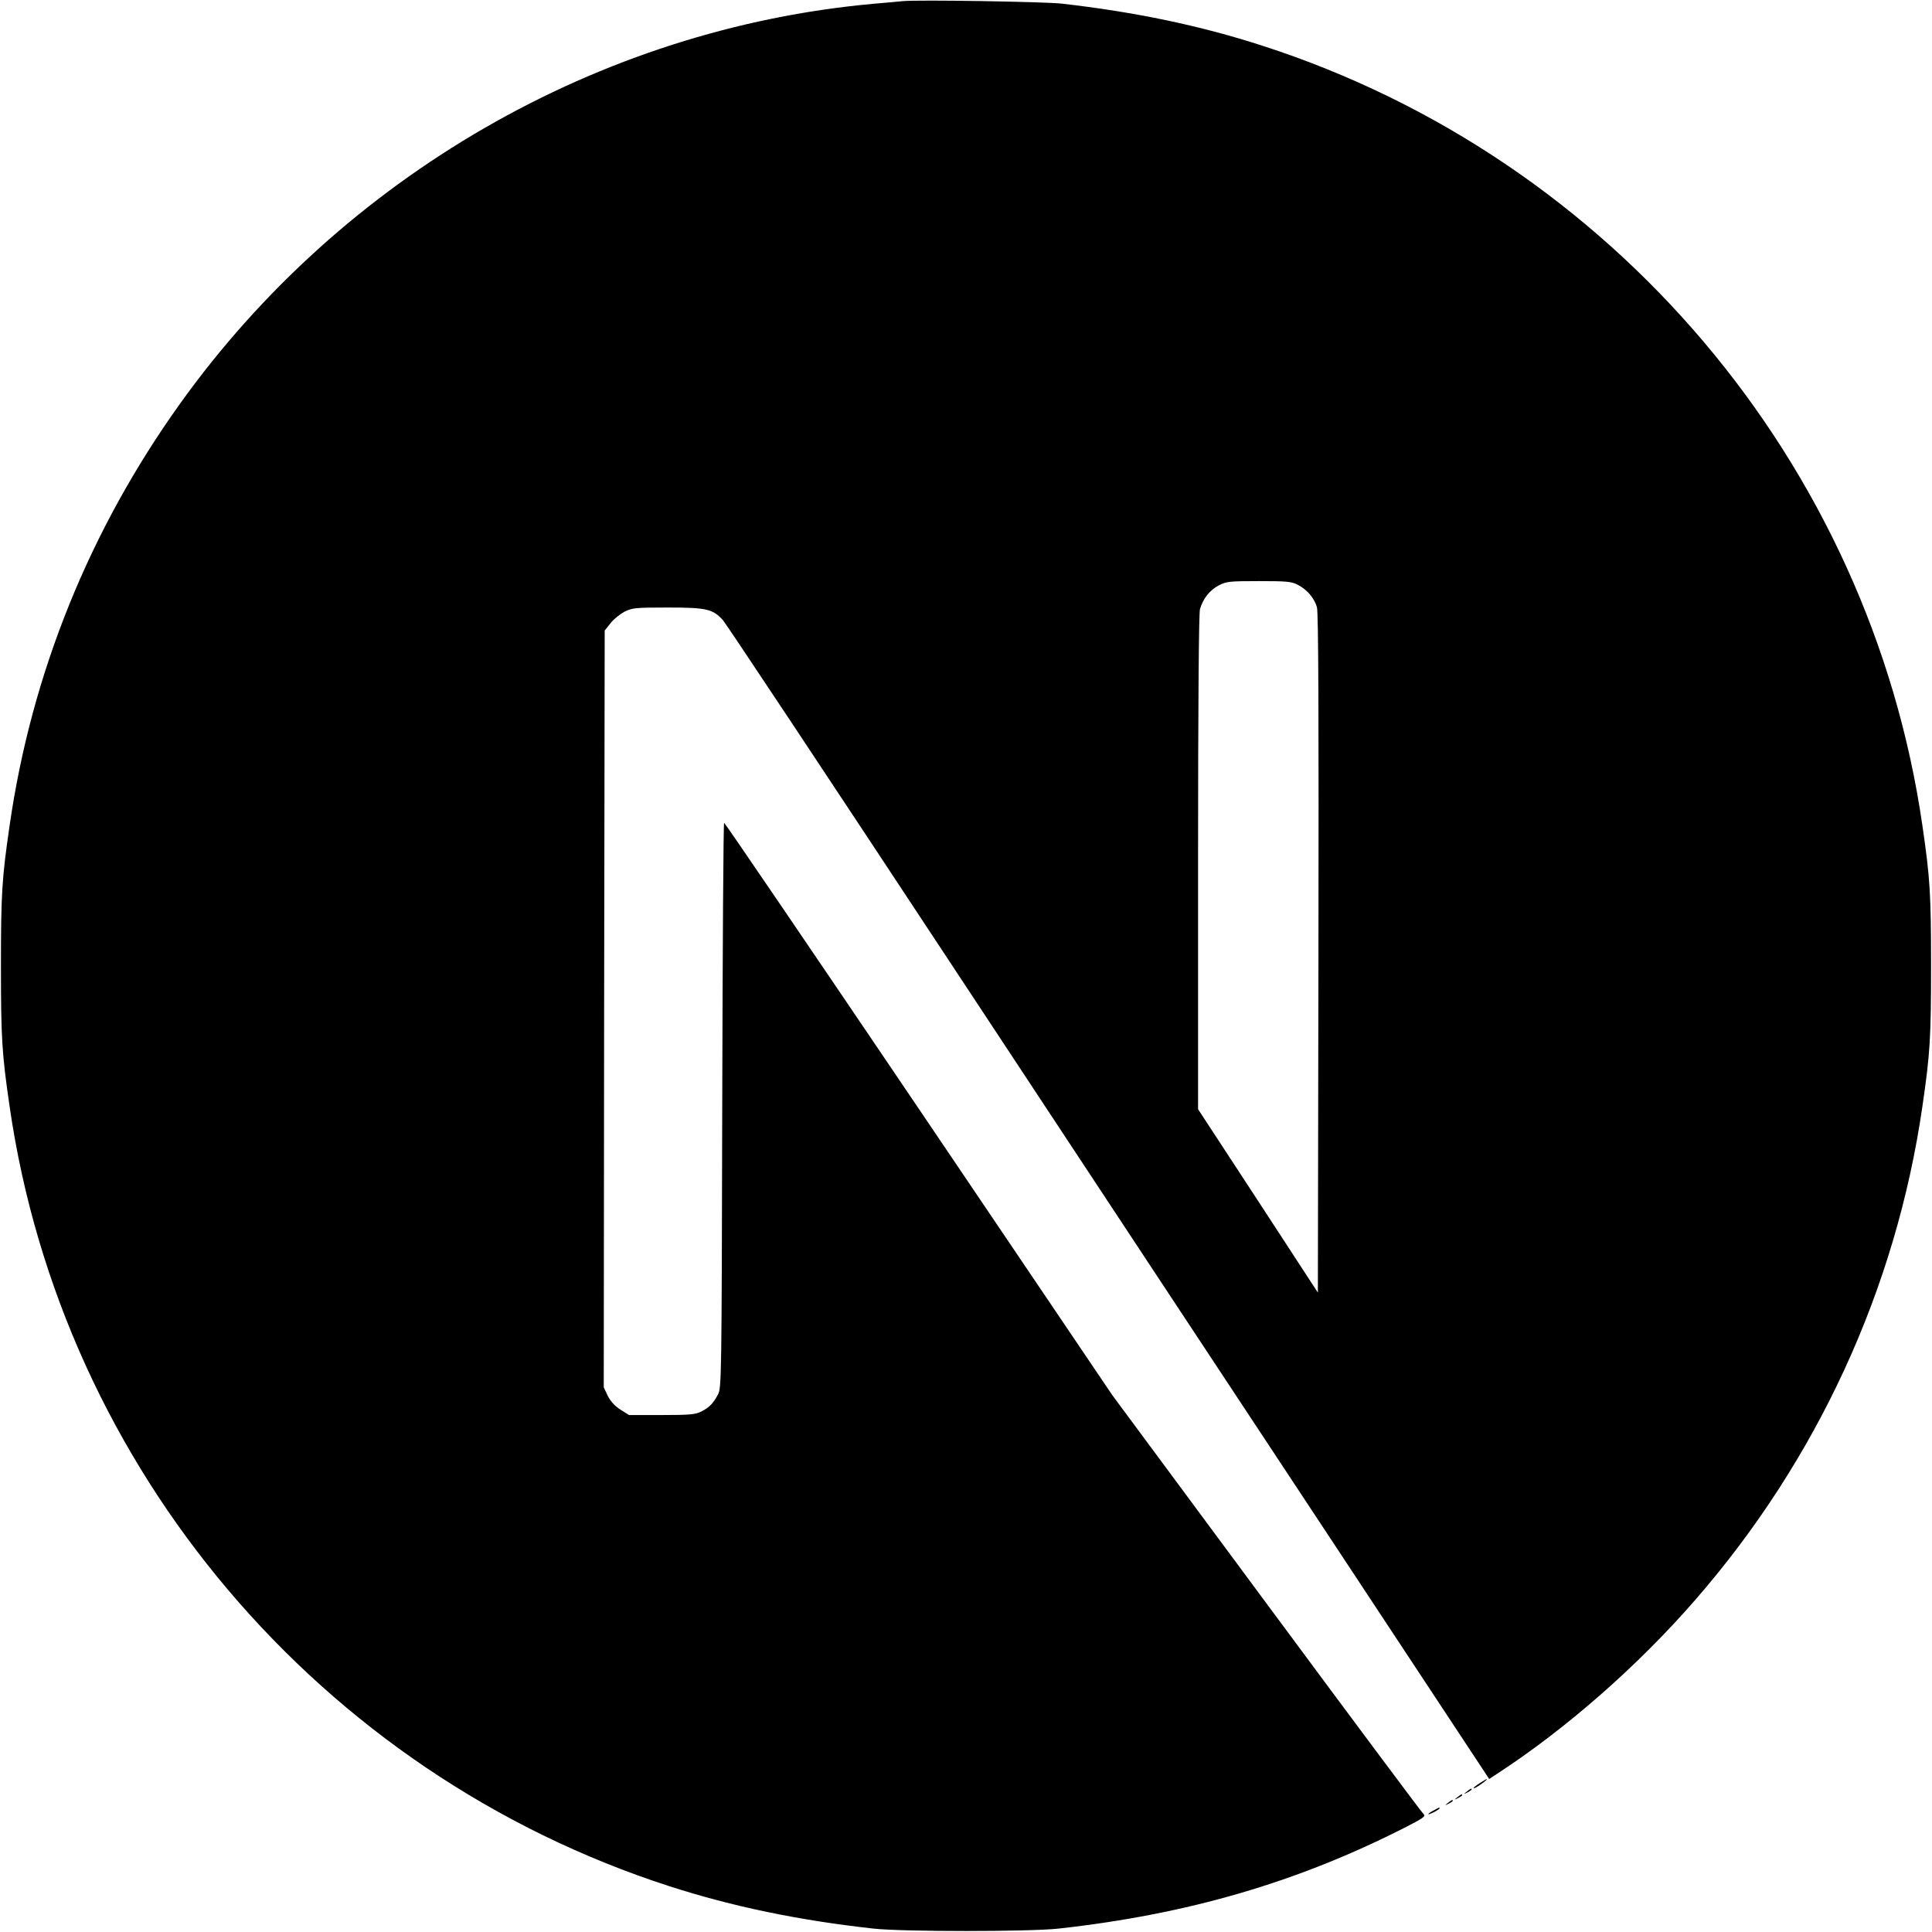
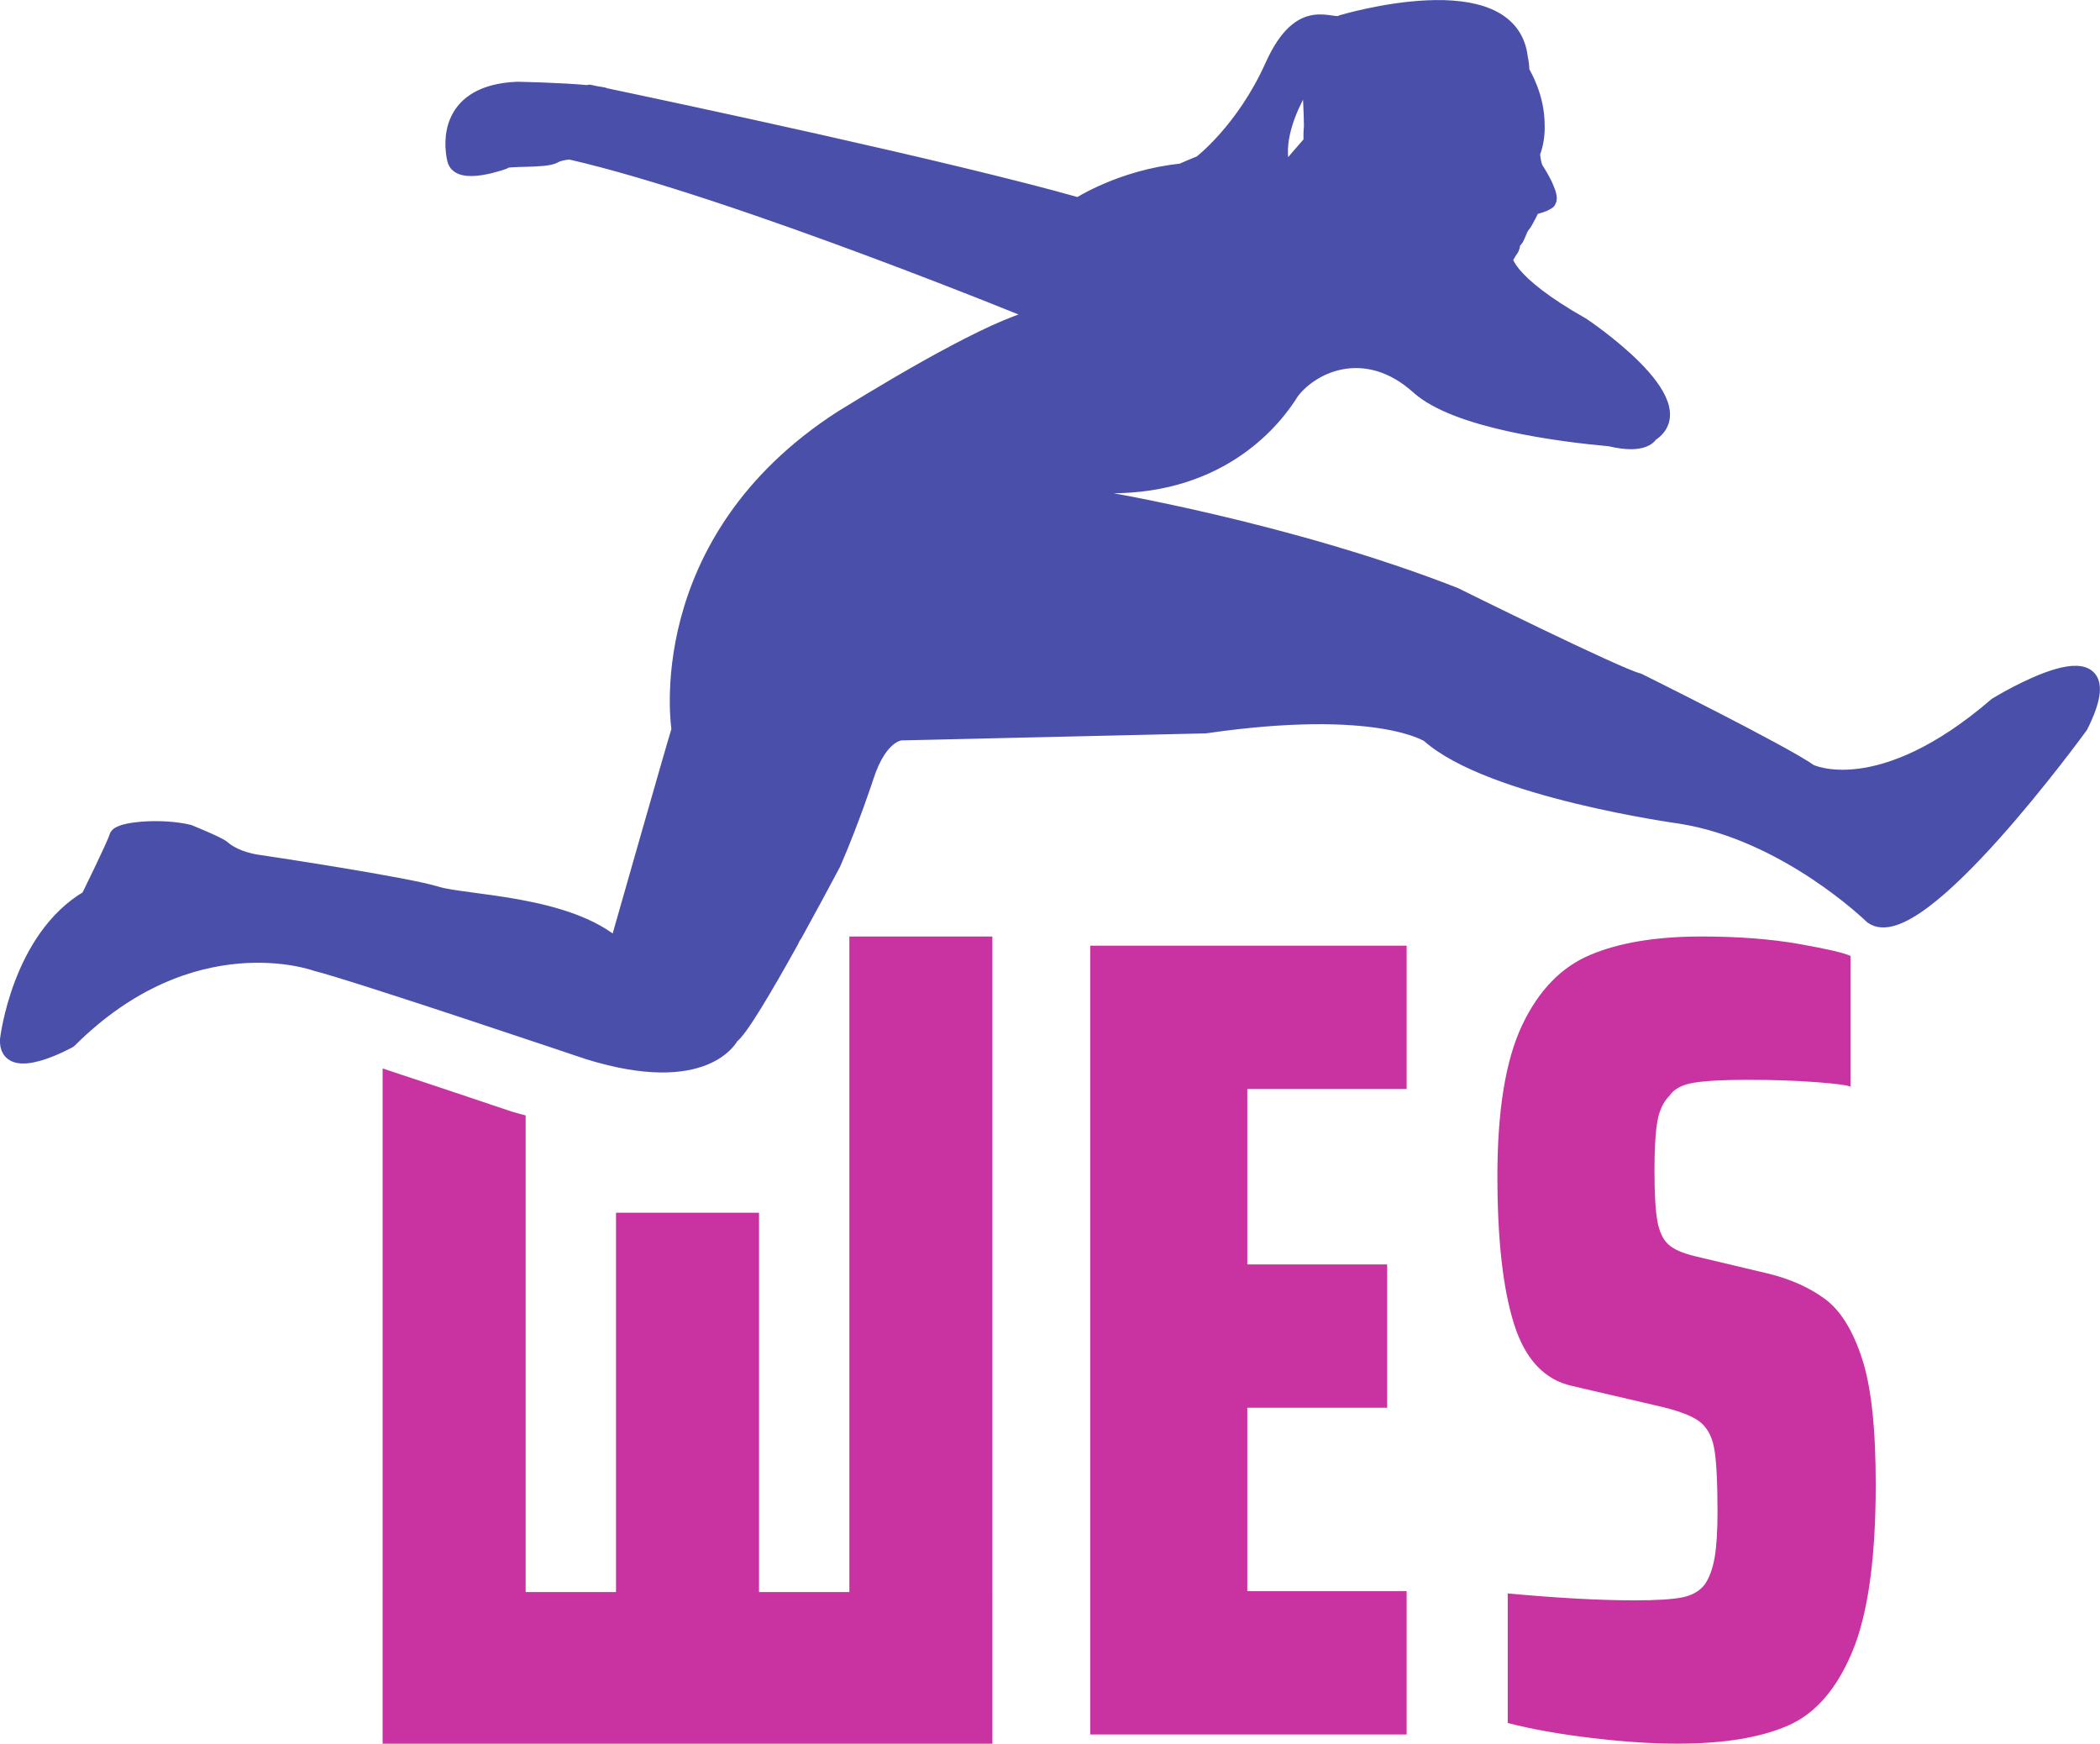
- <svg xmlns="http://www.w3.org/2000/svg" version="1.0" width="1024pt" height="1024pt" viewBox="0 0 1024 1024" preserveAspectRatio="xMidYMid meet">
-   <g transform="translate(0,1024) scale(0.1,-0.1)" fill="#000000" stroke="none">
-     <path d="M4785 10234 c-22 -2 -92 -9 -155 -14 -1453 -131 -2814 -915 -3676 -2120 -480 -670 -787 -1430 -903 -2235 -41 -281 -46 -364 -46 -745 0 -381 5 -464 46 -745 278 -1921 1645 -3535 3499 -4133 332 -107 682 -180 1080 -224 155 -17 825 -17 980 0 687 76 1269 246 1843 539 88 45 105 57 93 67 -8 6 -383 509 -833 1117 l-818 1105 -1025 1517 c-564 834 -1028 1516 -1032 1516 -4 1 -8 -673 -10 -1496 -3 -1441 -4 -1499 -22 -1533 -26 -49 -46 -69 -88 -91 -32 -16 -60 -19 -211 -19 l-173 0 -46 29 c-30 19 -52 44 -67 73 l-21 45 2 2005 3 2006 31 39 c16 21 50 48 74 61 41 20 57 22 230 22 204 0 238 -8 291 -66 15 -16 570 -852 1234 -1859 664 -1007 1572 -2382 2018 -3057 l810 -1227 41 27 c363 236 747 572 1051 922 647 743 1064 1649 1204 2615 41 281 46 364 46 745 0 381 -5 464 -46 745 -278 1921 -1645 3535 -3499 4133 -327 106 -675 179 -1065 223 -96 10 -757 21 -840 13z m2094 -3094 c48 -24 87 -70 101 -118 8 -26 10 -582 8 -1835 l-3 -1798 -317 486 -318 486 0 1307 c0 845 4 1320 10 1343 16 56 51 100 99 126 41 21 56 23 213 23 148 0 174 -2 207 -20z" />
-     <path d="M7843 789 c-35 -22 -46 -37 -15 -20 22 13 58 40 52 41 -3 0 -20 -10 -37 -21z" />
-     <path d="M7774 744 c-18 -14 -18 -15 4 -4 12 6 22 13 22 15 0 8 -5 6 -26 -11z" />
-     <path d="M7724 714 c-18 -14 -18 -15 4 -4 12 6 22 13 22 15 0 8 -5 6 -26 -11z" />
-     <path d="M7674 684 c-18 -14 -18 -15 4 -4 12 6 22 13 22 15 0 8 -5 6 -26 -11z" />
-     <path d="M7598 644 c-38 -20 -36 -28 2 -9 17 9 30 18 30 20 0 7 -1 6 -32 -11z" />
+ <svg xmlns="http://www.w3.org/2000/svg" width="532.77" height="442.32" version="1.1" viewBox="0 0 532.77 442.32">
+   <g transform="matrix(1.3333 0 0 -1.3333 -113.21 601.3)">
+     <g transform="scale(.1)">
+       <g fill="#c932a1">
+         <path d="m2923.6 1209.8v1500.8h602.03v-272.69h-303.18v-333.77h266.09v-272.69h-266.09v-348.99h303.18v-272.66h-602.03" />
+         <path d="m3876.2 1203.3c-60.43 7.27-113.12 16.67-158.19 28.36v246.52c94.52-8.76 175.23-13.18 242.12-13.18 40.71 0 70.52 1.87 89.43 5.53 18.9 3.61 33.46 11.97 43.64 25.04 8.76 13.05 14.92 30.2 18.54 51.27 3.61 21.11 5.44 49.78 5.44 86.16 0 58.17-2.17 98.87-6.53 122.16-4.31 23.25-14.19 40.34-29.41 51.3-15.29 10.86-42.57 20.7-81.86 29.44l-159.2 37.13c-52.39 11.56-89.08 50.79-110.17 117.76-21.11 66.89-31.66 160.62-31.66 281.37 0 125.07 15.63 220.66 46.94 286.84 31.23 66.17 74.53 110.88 129.81 134.14 55.23 23.29 125.74 34.92 211.55 34.92 69.86 0 131.61-4.74 185.43-14.19 53.8-9.48 86.5-17.1 98.14-22.85v-248.71c-5.78 2.92-28 5.81-66.49 8.72-38.57 2.85-81.84 4.34-129.78 4.34-45.13 0-78.97-1.86-101.45-5.47-22.54-3.56-38.16-11.95-46.91-24.99-11.66-11.71-19.27-28.12-22.92-49.1-3.61-21.18-5.44-52.08-5.44-92.79 0-43.52 1.83-75.59 5.44-95.97 3.65-20.35 10.56-35.22 20.76-44.68 10.1-9.53 27.61-17.11 52.33-22.94l137.43-32.65c42.19-10.25 78.17-26.25 107.97-47.99 29.81-21.8 53.44-59.72 70.9-113.51 17.46-52.25 26.19-132.28 26.19-239.87 0-141.12-14.92-247.29-44.75-318.51-29.82-71.26-70.87-118.23-123.26-140.65-52.32-22.62-122.14-33.94-209.37-33.94-49.48 0-104.36 3.76-164.67 10.99" />
+         <path d="m2737.4 2728h-272.13v-1247.2h-171.91v721.66h-272.14v-721.66h-171.93v906.81c-9.01 2.49-17.8 4.63-27.04 7.51-56.21 18.95-149.15 50.11-245.09 81.88v-996.2h-0.03v-288.6h1160.3v288.6h-0.05v1247.2" />
+       </g>
+       <path d="m3313.4 4323.5c8.67 20.75 21.32 33.65 21.32 33.65 2.04 1.49 3.27 2.08 5.05 3.3 3.78-26.4 5.05-64.33 5.48-90.81-1.06-10.49-1.18-20.59-0.56-30.29-3.89-4.44-48.7-55.12-49.86-60l-1.45-0.57c-21.98 47.69 2.88 110.99 20.02 144.72zm1334.6-1155.4c-223.43-192.63-355-126.98-355-126.98-50.58 36.19-326.45 172.97-326.45 172.97-40.41 9.87-349.15 163.1-349.15 163.1-315.96 123.94-676.14 183.8-676.14 183.8l20.47 25.33c213.88-0.79 313.79 127.96 344.72 178.34 42.22 55.05 144.78 96.99 241.84 9.74 72.23-64.96 268.85-90.15 364.89-98.86 65.74-15.9 75.91 8.45 75.91 8.45 92.92 58.49-129.58 206.8-129.58 206.8-147.16 83.1-147.21 126.51-147.21 127.12 4.86 6.43 7.63 13.13 10.11 16.05 3.96 4.68 4.3 9.9 4.61 13.72 1.02 1.72 1.93 3.42 2.33 5.12l0.35 0.22c5.16-0.46 9.81 21.34 16.17 28.26 6.31 7.11 18.99 34.74 18.99 34.74 13.02 2.58 21.99 6.01 28.39 9.9 5.48 2.97 3 13.28-1.8 24.38-6.3 16.36-19.82 36.71-19.82 36.71h0.04c-5.75 8.49-7.24 31.05-7.24 31.05 7.39 19 9.51 37.7 8.79 55.38-0.23 50.48-23.58 91.39-28.99 100.19-0.14 9.17-0.92 17.86-2.84 25.56-17.73 163.83-338.77 67.3-338.77 67.3-18.9-12.88-76.59 40.69-131.71-82.26-55.12-122.99-136.87-185.08-136.87-185.08-13.4-5.38-25.33-10.47-36.65-15.43-114.57-11.57-195.94-64.89-195.94-64.89-247.7 70.2-772.29 181.57-901.55 208.71l-2.02 0.96c-3.55 0.84-8.66 1.61-14.1 2.42-7.8 1.67-13.26 2.81-13.26 2.81l-2.96-0.95c-50.62 4.96-134.15 6.54-134.15 6.54-130.93-5.52-126.51-98.57-118.41-133.16 8.14-34.49 92.54-3.38 92.54-3.38 2.89 7.95 78.84 0.78 96.74 11.62 6.68 3.99 17.8 6.07 29.17 7.11 316.69-72.43 901.43-313.14 901.43-313.14-70.12-7.79-248-110.36-383.78-194.22-367.03-236.45-309.2-592.54-309.2-592.54-11.05-35.34-118.78-413.6-118.78-413.6-92.04 83.36-288.42 83.36-343.17 100.32-54.69 17.06-304.21 55.09-340.43 60.35-36.21 5.29-58.57 19.69-66.53 27.08-8.06 7.35-64.61 30.14-64.61 30.14-52.79 12.93-133.22 5.29-136.48-8.15-3.32-13.45-54.2-116.43-54.2-116.43-131.33-76.67-153.61-269.4-153.61-269.4-3.59-68.07 116.37-1.14 116.37-1.14 233.35 233.03 469.22 146.65 469.22 146.65 72.37-17.75 519.2-168.54 519.2-168.54 223.99-69.21 271.5 29.77 271.5 29.77 15.93 10.26 64.56 92.69 113.84 181.44 1.52 3.91 3.53 7.87 6.66 11.97 26.25 47.49 52.27 95.93 73.29 135.46 35.85 82.57 62.36 164.12 62.36 164.12h0.02c27.2 85 67.71 84.47 67.71 84.47l578.15 13.38c329.48 47.71 425.36-17.48 425.36-17.48 117.09-104.91 478.61-154.39 478.61-154.39 202.82-31.93 364.96-190.81 364.96-190.81 86.67-64.04 396.09 362.19 396.09 362.19 98.4 197.32-159.43 39.09-159.43 39.09" fill="#4a4faa" stroke="#4a4faa" stroke-linecap="round" stroke-linejoin="round" stroke-width="30" style="paint-order:normal" />
+     </g>
  </g>
</svg>
